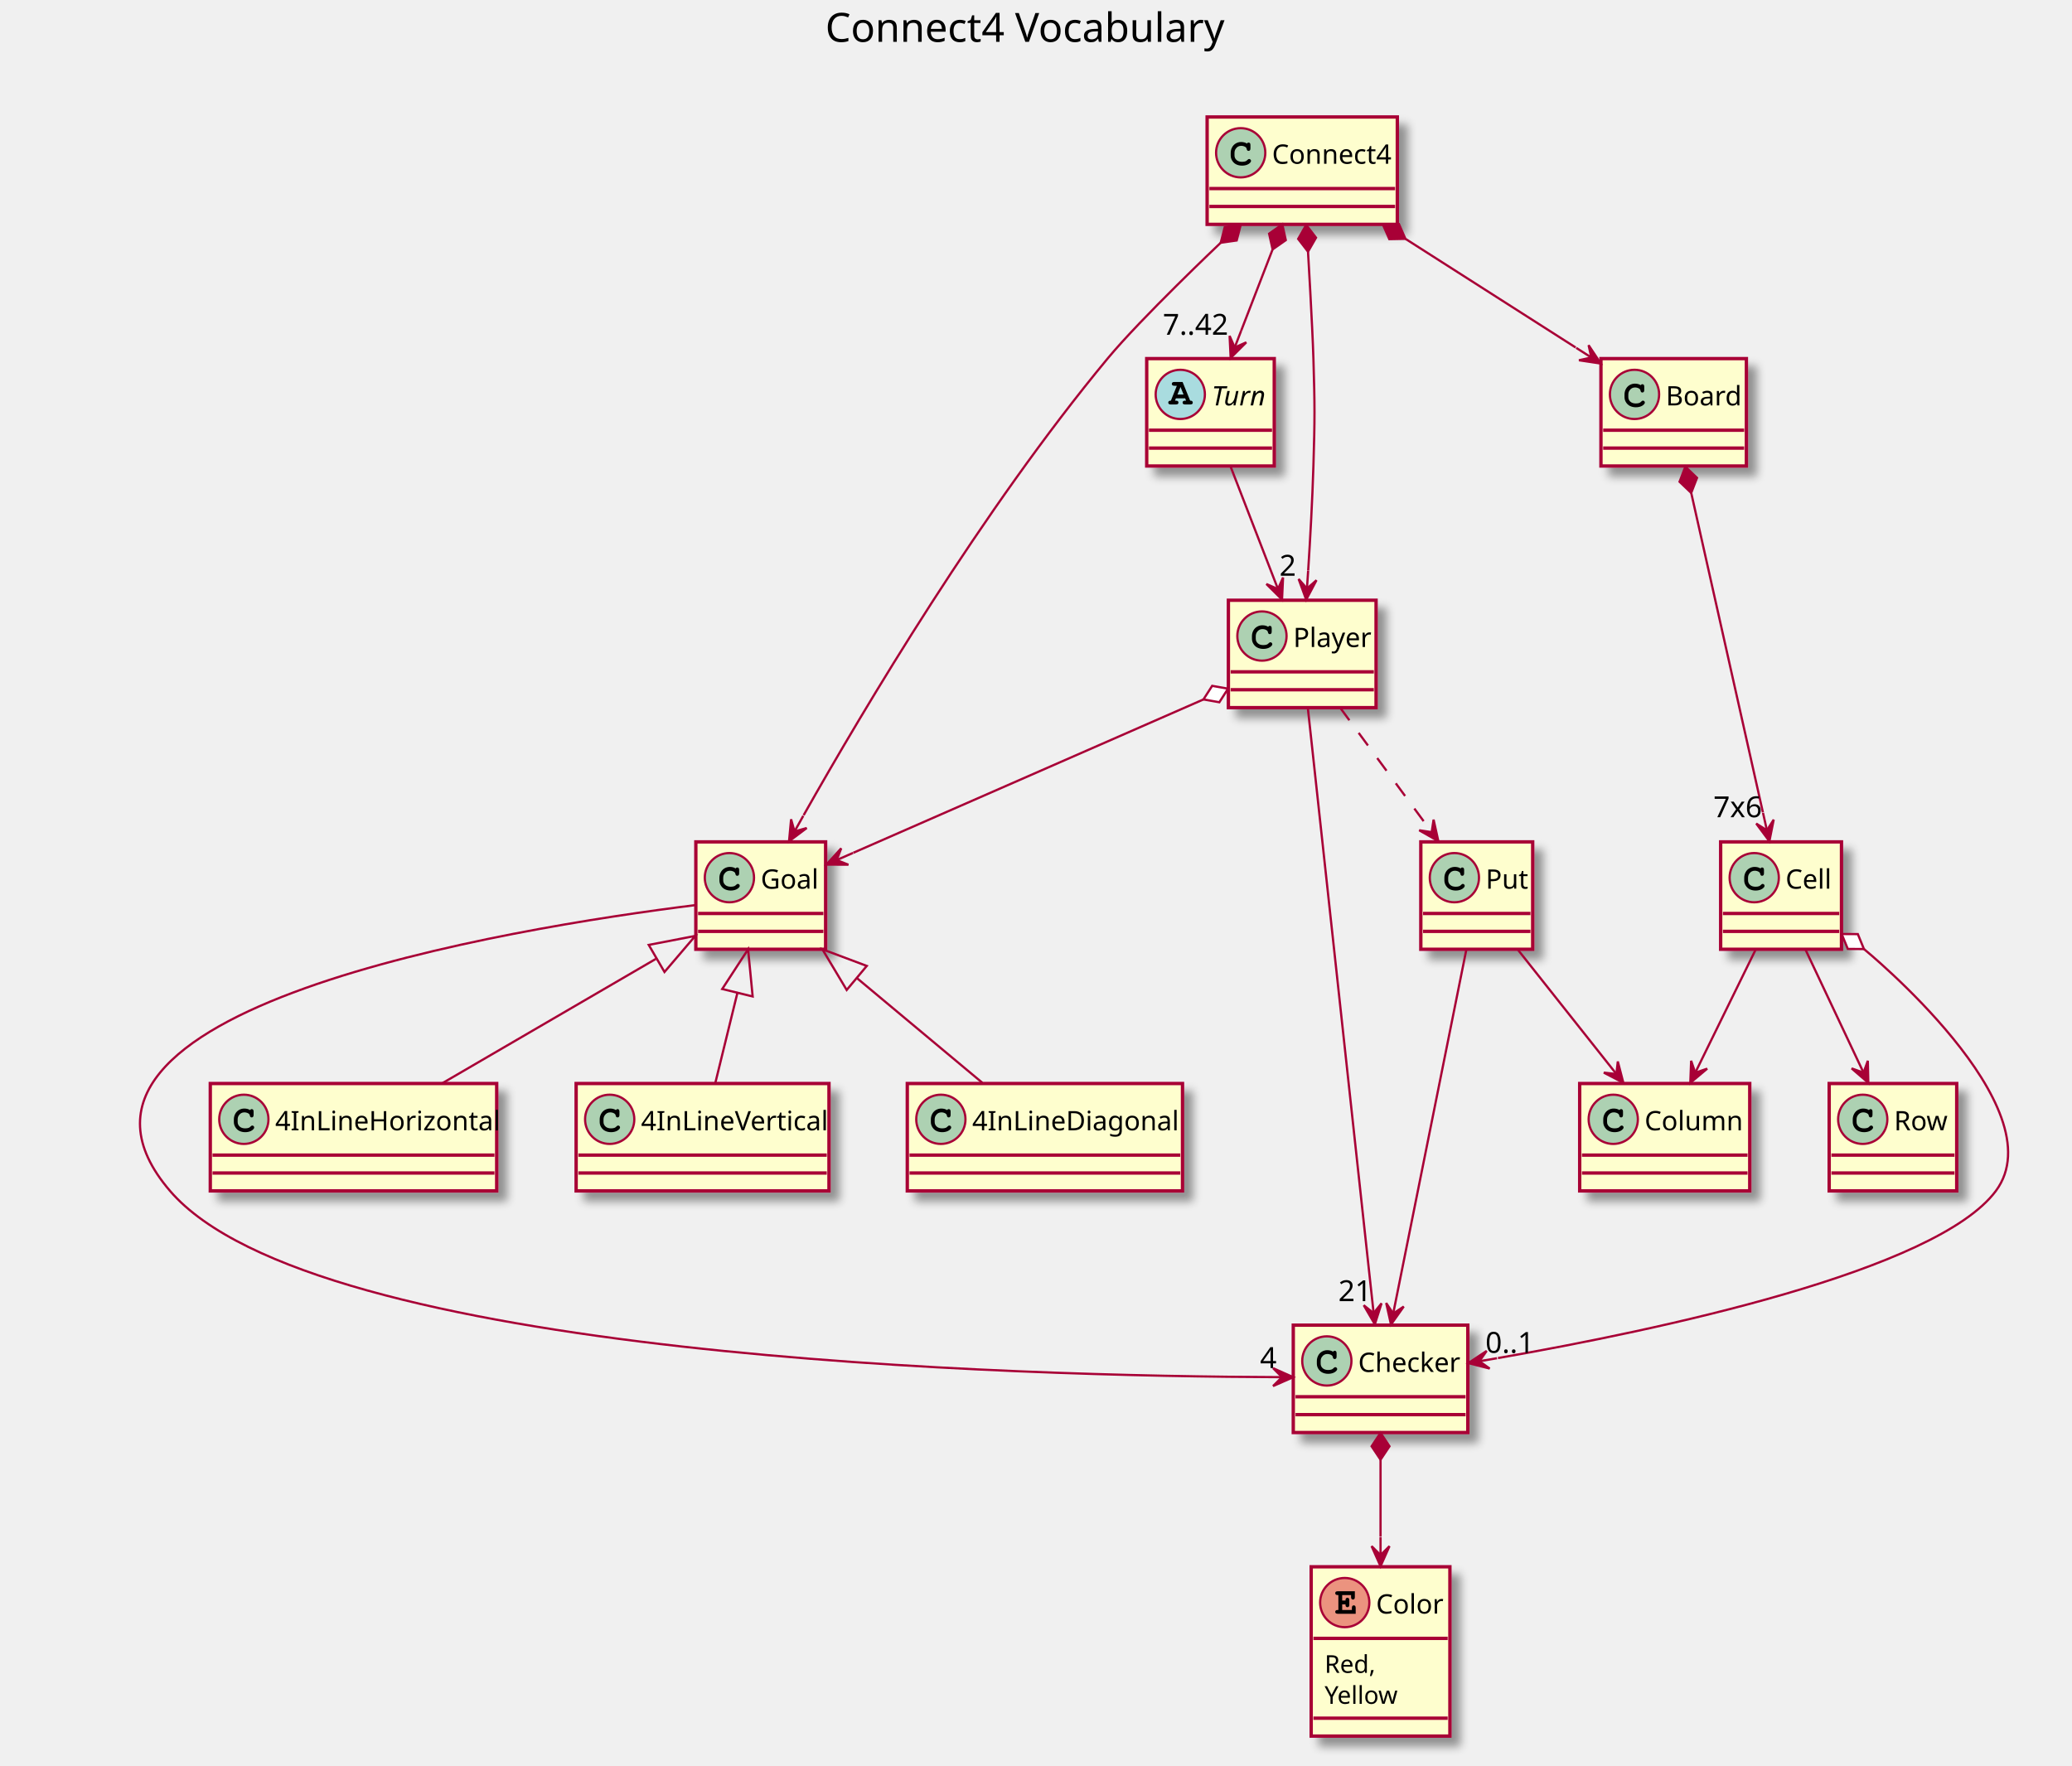
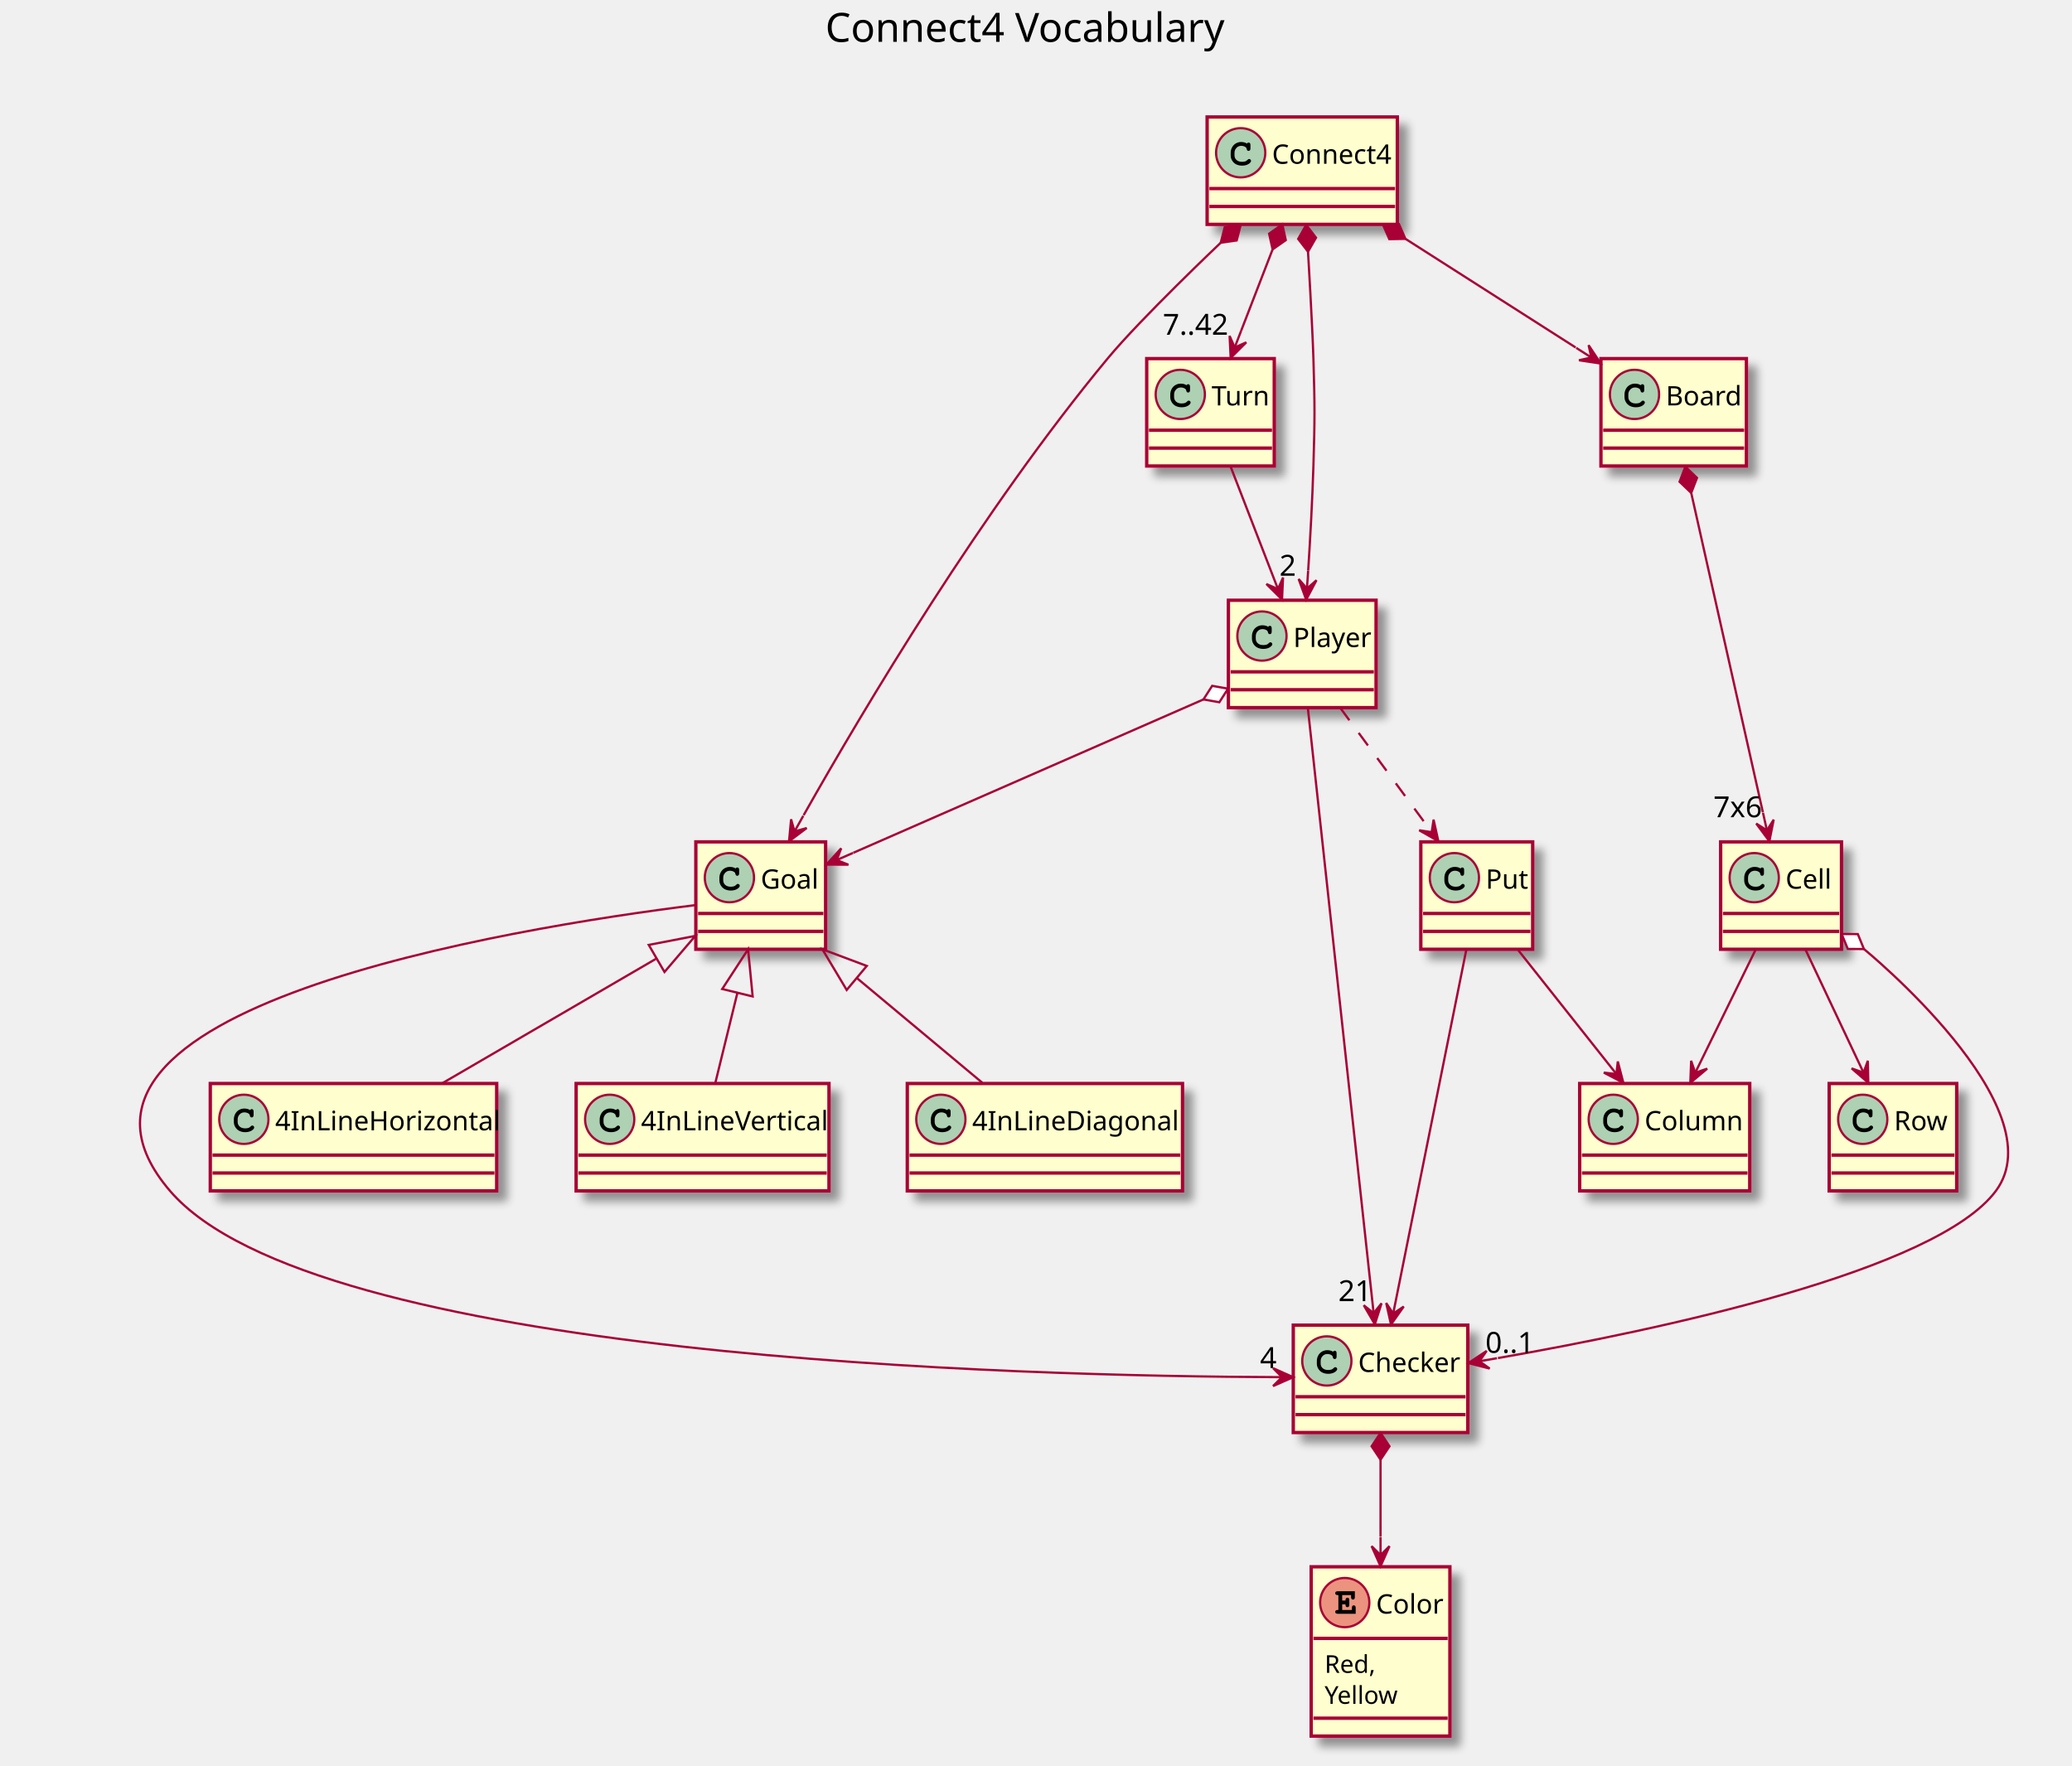
<svg xmlns="http://www.w3.org/2000/svg" contentScriptType="application/ecmascript" contentStyleType="text/css" height="789px" preserveAspectRatio="none" style="width:926px;height:789px;background:#FFFFFF;" version="1.1" viewBox="0 0 926 789" width="926px" zoomAndPan="magnify">
  <defs>
-     <filter height="300%" id="ftslge4qsrzhe" width="300%" x="-1" y="-1">
+     <filter height="300%" id="f9aco4j90jgiy" width="300%" x="-1" y="-1">
      <feGaussianBlur result="blurOut" stdDeviation="2.0" />
      <feColorMatrix in="blurOut" result="blurOut2" type="matrix" values="0 0 0 0 0 0 0 0 0 0 0 0 0 0 0 0 0 0 .4 0" />
      <feOffset dx="4.0" dy="4.0" in="blurOut2" result="blurOut3" />
      <feBlend in="SourceGraphic" in2="blurOut3" mode="normal" />
    </filter>
  </defs>
  <g>
    <text fill="#000000" font-family="sans-serif" font-size="18" lengthAdjust="spacing" textLength="171" x="368.85" y="18.686">Connect4 Vocabulary</text>
    <text fill="#000000" font-family="sans-serif" font-size="18" lengthAdjust="spacing" textLength="0" x="459.35" y="41.326" />
-     <rect codeLine="5" fill="#FEFECE" filter="url(#ftslge4qsrzhe)" height="48" id="Connect4" style="stroke:#A80036;stroke-width:1.5;" width="85" x="539.48" y="52.281" />
+     <rect codeLine="5" fill="#FEFECE" filter="url(#f9aco4j90jgiy)" height="48" id="Connect4" style="stroke:#A80036;stroke-width:1.5;" width="85" x="539.48" y="52.281" />
    <ellipse cx="554.48" cy="68.281" fill="#ADD1B2" rx="11" ry="11" style="stroke:#A80036;stroke-width:1.0;" />
    <path d="M557.246,64.156 Q557.402,63.938 557.589,63.828 Q557.777,63.719 557.996,63.719 Q558.371,63.719 558.605,63.977 Q558.839,64.234 558.839,64.844 L558.839,66.297 Q558.839,66.906 558.605,67.172 Q558.371,67.438 557.996,67.438 Q557.652,67.438 557.449,67.234 Q557.246,67.047 557.136,66.531 Q557.089,66.172 556.902,65.984 Q556.574,65.609 555.964,65.391 Q555.355,65.172 554.73,65.172 Q553.964,65.172 553.332,65.5 Q552.699,65.828 552.207,66.578 Q551.714,67.328 551.714,68.359 L551.714,69.453 Q551.714,70.688 552.605,71.508 Q553.496,72.328 555.089,72.328 Q556.027,72.328 556.683,72.078 Q557.074,71.922 557.496,71.484 Q557.761,71.219 557.91,71.141 Q558.058,71.062 558.261,71.062 Q558.589,71.062 558.847,71.32 Q559.105,71.578 559.105,71.922 Q559.105,72.266 558.761,72.672 Q558.261,73.25 557.464,73.578 Q556.386,74.031 555.089,74.031 Q553.574,74.031 552.371,73.406 Q551.386,72.906 550.699,71.836 Q550.011,70.766 550.011,69.484 L550.011,68.328 Q550.011,67 550.628,65.852 Q551.246,64.703 552.339,64.086 Q553.433,63.469 554.668,63.469 Q555.402,63.469 556.05,63.633 Q556.699,63.797 557.246,64.156 Z " fill="#000000" />
    <text fill="#000000" font-family="sans-serif" font-size="12" lengthAdjust="spacing" textLength="53" x="568.48" y="73.191">Connect4</text>
    <line style="stroke:#A80036;stroke-width:1.5;" x1="540.48" x2="623.48" y1="84.281" y2="84.281" />
    <line style="stroke:#A80036;stroke-width:1.5;" x1="540.48" x2="623.48" y1="92.281" y2="92.281" />
-     <rect codeLine="6" fill="#FEFECE" filter="url(#ftslge4qsrzhe)" height="48" id="Turn" style="stroke:#A80036;stroke-width:1.5;" width="57" x="512.48" y="160.281" />
-     <ellipse cx="527.48" cy="176.281" fill="#A9DCDF" rx="11" ry="11" style="stroke:#A80036;stroke-width:1.0;" />
-     <path d="M529.668,178.047 L525.527,178.047 L525.105,179.078 L525.527,179.078 Q526.136,179.078 526.402,179.312 Q526.668,179.547 526.668,179.938 Q526.668,180.312 526.402,180.547 Q526.136,180.781 525.527,180.781 L523.23,180.781 Q522.621,180.781 522.363,180.547 Q522.105,180.312 522.105,179.922 Q522.105,179.547 522.378,179.305 Q522.652,179.062 523.277,179.078 L525.949,172.422 L524.839,172.422 Q524.23,172.422 523.964,172.188 Q523.699,171.953 523.699,171.562 Q523.699,171.188 523.964,170.953 Q524.23,170.719 524.839,170.719 L528.511,170.719 L531.902,179.078 Q532.496,179.078 532.683,179.219 Q533.074,179.484 533.074,179.938 Q533.074,180.312 532.816,180.547 Q532.558,180.781 531.949,180.781 L529.652,180.781 Q529.043,180.781 528.777,180.547 Q528.511,180.312 528.511,179.922 Q528.511,179.547 528.777,179.312 Q529.043,179.078 529.652,179.078 L530.074,179.078 L529.668,178.047 Z M528.949,176.344 L527.589,172.969 L526.214,176.344 L528.949,176.344 Z " fill="#000000" />
-     <text fill="#000000" font-family="sans-serif" font-size="12" font-style="italic" lengthAdjust="spacing" textLength="25" x="541.48" y="181.191">Turn</text>
+     <rect codeLine="6" fill="#FEFECE" filter="url(#f9aco4j90jgiy)" height="48" id="Turn" style="stroke:#A80036;stroke-width:1.5;" width="57" x="512.48" y="160.281" />
+     <ellipse cx="527.48" cy="176.281" fill="#ADD1B2" rx="11" ry="11" style="stroke:#A80036;stroke-width:1.0;" />
+     <path d="M530.246,172.156 Q530.402,171.938 530.589,171.828 Q530.777,171.719 530.996,171.719 Q531.371,171.719 531.605,171.977 Q531.839,172.234 531.839,172.844 L531.839,174.297 Q531.839,174.906 531.605,175.172 Q531.371,175.438 530.996,175.438 Q530.652,175.438 530.449,175.234 Q530.246,175.047 530.136,174.531 Q530.089,174.172 529.902,173.984 Q529.574,173.609 528.964,173.391 Q528.355,173.172 527.73,173.172 Q526.964,173.172 526.332,173.5 Q525.699,173.828 525.207,174.578 Q524.714,175.328 524.714,176.359 L524.714,177.453 Q524.714,178.688 525.605,179.508 Q526.496,180.328 528.089,180.328 Q529.027,180.328 529.683,180.078 Q530.074,179.922 530.496,179.484 Q530.761,179.219 530.91,179.141 Q531.058,179.062 531.261,179.062 Q531.589,179.062 531.847,179.32 Q532.105,179.578 532.105,179.922 Q532.105,180.266 531.761,180.672 Q531.261,181.25 530.464,181.578 Q529.386,182.031 528.089,182.031 Q526.574,182.031 525.371,181.406 Q524.386,180.906 523.699,179.836 Q523.011,178.766 523.011,177.484 L523.011,176.328 Q523.011,175 523.628,173.852 Q524.246,172.703 525.339,172.086 Q526.433,171.469 527.668,171.469 Q528.402,171.469 529.05,171.633 Q529.699,171.797 530.246,172.156 Z " fill="#000000" />
+     <text fill="#000000" font-family="sans-serif" font-size="12" lengthAdjust="spacing" textLength="25" x="541.48" y="181.191">Turn</text>
    <line style="stroke:#A80036;stroke-width:1.5;" x1="513.48" x2="568.48" y1="192.281" y2="192.281" />
    <line style="stroke:#A80036;stroke-width:1.5;" x1="513.48" x2="568.48" y1="200.281" y2="200.281" />
-     <rect codeLine="7" fill="#FEFECE" filter="url(#ftslge4qsrzhe)" height="48" id="Player" style="stroke:#A80036;stroke-width:1.5;" width="66" x="548.98" y="268.281" />
+     <rect codeLine="7" fill="#FEFECE" filter="url(#f9aco4j90jgiy)" height="48" id="Player" style="stroke:#A80036;stroke-width:1.5;" width="66" x="548.98" y="268.281" />
    <ellipse cx="563.98" cy="284.281" fill="#ADD1B2" rx="11" ry="11" style="stroke:#A80036;stroke-width:1.0;" />
    <path d="M566.746,280.156 Q566.902,279.938 567.089,279.828 Q567.277,279.719 567.496,279.719 Q567.871,279.719 568.105,279.977 Q568.339,280.234 568.339,280.844 L568.339,282.297 Q568.339,282.906 568.105,283.172 Q567.871,283.438 567.496,283.438 Q567.152,283.438 566.949,283.234 Q566.746,283.047 566.636,282.531 Q566.589,282.172 566.402,281.984 Q566.074,281.609 565.464,281.391 Q564.855,281.172 564.23,281.172 Q563.464,281.172 562.832,281.5 Q562.199,281.828 561.707,282.578 Q561.214,283.328 561.214,284.359 L561.214,285.453 Q561.214,286.688 562.105,287.508 Q562.996,288.328 564.589,288.328 Q565.527,288.328 566.183,288.078 Q566.574,287.922 566.996,287.484 Q567.261,287.219 567.41,287.141 Q567.558,287.062 567.761,287.062 Q568.089,287.062 568.347,287.32 Q568.605,287.578 568.605,287.922 Q568.605,288.266 568.261,288.672 Q567.761,289.25 566.964,289.578 Q565.886,290.031 564.589,290.031 Q563.074,290.031 561.871,289.406 Q560.886,288.906 560.199,287.836 Q559.511,286.766 559.511,285.484 L559.511,284.328 Q559.511,283 560.128,281.852 Q560.746,280.703 561.839,280.086 Q562.933,279.469 564.168,279.469 Q564.902,279.469 565.55,279.633 Q566.199,279.797 566.746,280.156 Z " fill="#000000" />
    <text fill="#000000" font-family="sans-serif" font-size="12" lengthAdjust="spacing" textLength="34" x="577.98" y="289.191">Player</text>
    <line style="stroke:#A80036;stroke-width:1.5;" x1="549.98" x2="613.98" y1="300.281" y2="300.281" />
    <line style="stroke:#A80036;stroke-width:1.5;" x1="549.98" x2="613.98" y1="308.281" y2="308.281" />
-     <rect codeLine="8" fill="#FEFECE" filter="url(#ftslge4qsrzhe)" height="48" id="Board" style="stroke:#A80036;stroke-width:1.5;" width="65" x="715.48" y="160.281" />
+     <rect codeLine="8" fill="#FEFECE" filter="url(#f9aco4j90jgiy)" height="48" id="Board" style="stroke:#A80036;stroke-width:1.5;" width="65" x="715.48" y="160.281" />
    <ellipse cx="730.48" cy="176.281" fill="#ADD1B2" rx="11" ry="11" style="stroke:#A80036;stroke-width:1.0;" />
    <path d="M733.246,172.156 Q733.402,171.938 733.589,171.828 Q733.777,171.719 733.996,171.719 Q734.371,171.719 734.605,171.977 Q734.839,172.234 734.839,172.844 L734.839,174.297 Q734.839,174.906 734.605,175.172 Q734.371,175.438 733.996,175.438 Q733.652,175.438 733.449,175.234 Q733.246,175.047 733.136,174.531 Q733.089,174.172 732.902,173.984 Q732.574,173.609 731.964,173.391 Q731.355,173.172 730.73,173.172 Q729.964,173.172 729.332,173.5 Q728.699,173.828 728.207,174.578 Q727.714,175.328 727.714,176.359 L727.714,177.453 Q727.714,178.688 728.605,179.508 Q729.496,180.328 731.089,180.328 Q732.027,180.328 732.683,180.078 Q733.074,179.922 733.496,179.484 Q733.761,179.219 733.91,179.141 Q734.058,179.062 734.261,179.062 Q734.589,179.062 734.847,179.32 Q735.105,179.578 735.105,179.922 Q735.105,180.266 734.761,180.672 Q734.261,181.25 733.464,181.578 Q732.386,182.031 731.089,182.031 Q729.574,182.031 728.371,181.406 Q727.386,180.906 726.699,179.836 Q726.011,178.766 726.011,177.484 L726.011,176.328 Q726.011,175 726.628,173.852 Q727.246,172.703 728.339,172.086 Q729.433,171.469 730.668,171.469 Q731.402,171.469 732.05,171.633 Q732.699,171.797 733.246,172.156 Z " fill="#000000" />
    <text fill="#000000" font-family="sans-serif" font-size="12" lengthAdjust="spacing" textLength="33" x="744.48" y="181.191">Board</text>
    <line style="stroke:#A80036;stroke-width:1.5;" x1="716.48" x2="779.48" y1="192.281" y2="192.281" />
    <line style="stroke:#A80036;stroke-width:1.5;" x1="716.48" x2="779.48" y1="200.281" y2="200.281" />
-     <rect codeLine="9" fill="#FEFECE" filter="url(#ftslge4qsrzhe)" height="48" id="Cell" style="stroke:#A80036;stroke-width:1.5;" width="54" x="768.98" y="376.281" />
+     <rect codeLine="9" fill="#FEFECE" filter="url(#f9aco4j90jgiy)" height="48" id="Cell" style="stroke:#A80036;stroke-width:1.5;" width="54" x="768.98" y="376.281" />
    <ellipse cx="783.98" cy="392.281" fill="#ADD1B2" rx="11" ry="11" style="stroke:#A80036;stroke-width:1.0;" />
    <path d="M786.746,388.156 Q786.902,387.938 787.089,387.828 Q787.277,387.719 787.496,387.719 Q787.871,387.719 788.105,387.977 Q788.339,388.234 788.339,388.844 L788.339,390.297 Q788.339,390.906 788.105,391.172 Q787.871,391.438 787.496,391.438 Q787.152,391.438 786.949,391.234 Q786.746,391.047 786.636,390.531 Q786.589,390.172 786.402,389.984 Q786.074,389.609 785.464,389.391 Q784.855,389.172 784.23,389.172 Q783.464,389.172 782.832,389.5 Q782.199,389.828 781.707,390.578 Q781.214,391.328 781.214,392.359 L781.214,393.453 Q781.214,394.688 782.105,395.508 Q782.996,396.328 784.589,396.328 Q785.527,396.328 786.183,396.078 Q786.574,395.922 786.996,395.484 Q787.261,395.219 787.41,395.141 Q787.558,395.062 787.761,395.062 Q788.089,395.062 788.347,395.32 Q788.605,395.578 788.605,395.922 Q788.605,396.266 788.261,396.672 Q787.761,397.25 786.964,397.578 Q785.886,398.031 784.589,398.031 Q783.074,398.031 781.871,397.406 Q780.886,396.906 780.199,395.836 Q779.511,394.766 779.511,393.484 L779.511,392.328 Q779.511,391 780.128,389.852 Q780.746,388.703 781.839,388.086 Q782.933,387.469 784.168,387.469 Q784.902,387.469 785.55,387.633 Q786.199,387.797 786.746,388.156 Z " fill="#000000" />
    <text fill="#000000" font-family="sans-serif" font-size="12" lengthAdjust="spacing" textLength="22" x="797.98" y="397.191">Cell</text>
    <line style="stroke:#A80036;stroke-width:1.5;" x1="769.98" x2="821.98" y1="408.281" y2="408.281" />
    <line style="stroke:#A80036;stroke-width:1.5;" x1="769.98" x2="821.98" y1="416.281" y2="416.281" />
-     <rect codeLine="10" fill="#FEFECE" filter="url(#ftslge4qsrzhe)" height="48" id="Checker" style="stroke:#A80036;stroke-width:1.5;" width="78" x="577.98" y="592.281" />
+     <rect codeLine="10" fill="#FEFECE" filter="url(#f9aco4j90jgiy)" height="48" id="Checker" style="stroke:#A80036;stroke-width:1.5;" width="78" x="577.98" y="592.281" />
    <ellipse cx="592.98" cy="608.281" fill="#ADD1B2" rx="11" ry="11" style="stroke:#A80036;stroke-width:1.0;" />
    <path d="M595.746,604.156 Q595.902,603.938 596.089,603.828 Q596.277,603.719 596.496,603.719 Q596.871,603.719 597.105,603.977 Q597.339,604.234 597.339,604.844 L597.339,606.297 Q597.339,606.906 597.105,607.172 Q596.871,607.438 596.496,607.438 Q596.152,607.438 595.949,607.234 Q595.746,607.047 595.636,606.531 Q595.589,606.172 595.402,605.984 Q595.074,605.609 594.464,605.391 Q593.855,605.172 593.23,605.172 Q592.464,605.172 591.832,605.5 Q591.199,605.828 590.707,606.578 Q590.214,607.328 590.214,608.359 L590.214,609.453 Q590.214,610.688 591.105,611.508 Q591.996,612.328 593.589,612.328 Q594.527,612.328 595.183,612.078 Q595.574,611.922 595.996,611.484 Q596.261,611.219 596.41,611.141 Q596.558,611.062 596.761,611.062 Q597.089,611.062 597.347,611.32 Q597.605,611.578 597.605,611.922 Q597.605,612.266 597.261,612.672 Q596.761,613.25 595.964,613.578 Q594.886,614.031 593.589,614.031 Q592.074,614.031 590.871,613.406 Q589.886,612.906 589.199,611.836 Q588.511,610.766 588.511,609.484 L588.511,608.328 Q588.511,607 589.128,605.852 Q589.746,604.703 590.839,604.086 Q591.933,603.469 593.168,603.469 Q593.902,603.469 594.55,603.633 Q595.199,603.797 595.746,604.156 Z " fill="#000000" />
    <text fill="#000000" font-family="sans-serif" font-size="12" lengthAdjust="spacing" textLength="46" x="606.98" y="613.191">Checker</text>
    <line style="stroke:#A80036;stroke-width:1.5;" x1="578.98" x2="654.98" y1="624.281" y2="624.281" />
    <line style="stroke:#A80036;stroke-width:1.5;" x1="578.98" x2="654.98" y1="632.281" y2="632.281" />
-     <rect codeLine="11" fill="#FEFECE" filter="url(#ftslge4qsrzhe)" height="75.672" id="Color" style="stroke:#A80036;stroke-width:1.5;" width="62" x="585.98" y="700.281" />
+     <rect codeLine="11" fill="#FEFECE" filter="url(#f9aco4j90jgiy)" height="75.672" id="Color" style="stroke:#A80036;stroke-width:1.5;" width="62" x="585.98" y="700.281" />
    <ellipse cx="600.98" cy="716.281" fill="#EB937F" rx="11" ry="11" style="stroke:#A80036;stroke-width:1.0;" />
    <path d="M599.839,717.078 L599.839,719.578 L604.168,719.578 L604.168,718.656 Q604.168,718.047 604.41,717.781 Q604.652,717.516 605.027,717.516 Q605.402,717.516 605.636,717.781 Q605.871,718.047 605.871,718.656 L605.871,721.281 L597.871,721.281 Q597.246,721.281 596.988,721.047 Q596.73,720.812 596.73,720.422 Q596.73,720.047 596.996,719.812 Q597.261,719.578 597.871,719.578 L598.136,719.578 L598.136,712.922 L597.871,712.922 Q597.246,712.922 596.988,712.688 Q596.73,712.453 596.73,712.062 Q596.73,711.688 596.988,711.453 Q597.246,711.219 597.871,711.219 L605.496,711.219 L605.496,713.812 Q605.496,714.422 605.269,714.68 Q605.043,714.938 604.652,714.938 Q604.277,714.938 604.043,714.68 Q603.808,714.422 603.808,713.812 L603.808,712.922 L599.839,712.922 L599.839,715.375 L601.324,715.375 Q601.324,714.719 601.449,714.531 Q601.714,714.125 602.183,714.125 Q602.558,714.125 602.793,714.383 Q603.027,714.641 603.027,715.25 L603.027,717.219 Q603.027,717.766 602.902,717.953 Q602.636,718.344 602.183,718.344 Q601.714,718.344 601.449,717.938 Q601.324,717.75 601.324,717.078 L599.839,717.078 Z " fill="#000000" />
    <text fill="#000000" font-family="sans-serif" font-size="12" lengthAdjust="spacing" textLength="30" x="614.98" y="721.191">Color</text>
    <line style="stroke:#A80036;stroke-width:1.5;" x1="586.98" x2="646.98" y1="732.281" y2="732.281" />
    <text fill="#000000" font-family="sans-serif" font-size="11" lengthAdjust="spacing" textLength="22" x="591.98" y="747.7">Red,</text>
    <text fill="#000000" font-family="sans-serif" font-size="11" lengthAdjust="spacing" textLength="34" x="591.98" y="761.536">Yellow</text>
    <line style="stroke:#A80036;stroke-width:1.5;" x1="586.98" x2="646.98" y1="767.953" y2="767.953" />
-     <rect codeLine="15" fill="#FEFECE" filter="url(#ftslge4qsrzhe)" height="48" id="Put" style="stroke:#A80036;stroke-width:1.5;" width="50" x="634.98" y="376.281" />
+     <rect codeLine="15" fill="#FEFECE" filter="url(#f9aco4j90jgiy)" height="48" id="Put" style="stroke:#A80036;stroke-width:1.5;" width="50" x="634.98" y="376.281" />
    <ellipse cx="649.98" cy="392.281" fill="#ADD1B2" rx="11" ry="11" style="stroke:#A80036;stroke-width:1.0;" />
    <path d="M652.746,388.156 Q652.902,387.938 653.089,387.828 Q653.277,387.719 653.496,387.719 Q653.871,387.719 654.105,387.977 Q654.339,388.234 654.339,388.844 L654.339,390.297 Q654.339,390.906 654.105,391.172 Q653.871,391.438 653.496,391.438 Q653.152,391.438 652.949,391.234 Q652.746,391.047 652.636,390.531 Q652.589,390.172 652.402,389.984 Q652.074,389.609 651.464,389.391 Q650.855,389.172 650.23,389.172 Q649.464,389.172 648.832,389.5 Q648.199,389.828 647.707,390.578 Q647.214,391.328 647.214,392.359 L647.214,393.453 Q647.214,394.688 648.105,395.508 Q648.996,396.328 650.589,396.328 Q651.527,396.328 652.183,396.078 Q652.574,395.922 652.996,395.484 Q653.261,395.219 653.41,395.141 Q653.558,395.062 653.761,395.062 Q654.089,395.062 654.347,395.32 Q654.605,395.578 654.605,395.922 Q654.605,396.266 654.261,396.672 Q653.761,397.25 652.964,397.578 Q651.886,398.031 650.589,398.031 Q649.074,398.031 647.871,397.406 Q646.886,396.906 646.199,395.836 Q645.511,394.766 645.511,393.484 L645.511,392.328 Q645.511,391 646.128,389.852 Q646.746,388.703 647.839,388.086 Q648.933,387.469 650.168,387.469 Q650.902,387.469 651.55,387.633 Q652.199,387.797 652.746,388.156 Z " fill="#000000" />
    <text fill="#000000" font-family="sans-serif" font-size="12" lengthAdjust="spacing" textLength="18" x="663.98" y="397.191">Put</text>
    <line style="stroke:#A80036;stroke-width:1.5;" x1="635.98" x2="683.98" y1="408.281" y2="408.281" />
    <line style="stroke:#A80036;stroke-width:1.5;" x1="635.98" x2="683.98" y1="416.281" y2="416.281" />
-     <rect codeLine="16" fill="#FEFECE" filter="url(#ftslge4qsrzhe)" height="48" id="Goal" style="stroke:#A80036;stroke-width:1.5;" width="58" x="310.98" y="376.281" />
+     <rect codeLine="16" fill="#FEFECE" filter="url(#f9aco4j90jgiy)" height="48" id="Goal" style="stroke:#A80036;stroke-width:1.5;" width="58" x="310.98" y="376.281" />
    <ellipse cx="325.98" cy="392.281" fill="#ADD1B2" rx="11" ry="11" style="stroke:#A80036;stroke-width:1.0;" />
    <path d="M328.746,388.156 Q328.902,387.938 329.089,387.828 Q329.277,387.719 329.496,387.719 Q329.871,387.719 330.105,387.977 Q330.339,388.234 330.339,388.844 L330.339,390.297 Q330.339,390.906 330.105,391.172 Q329.871,391.438 329.496,391.438 Q329.152,391.438 328.949,391.234 Q328.746,391.047 328.636,390.531 Q328.589,390.172 328.402,389.984 Q328.074,389.609 327.464,389.391 Q326.855,389.172 326.23,389.172 Q325.464,389.172 324.832,389.5 Q324.199,389.828 323.707,390.578 Q323.214,391.328 323.214,392.359 L323.214,393.453 Q323.214,394.688 324.105,395.508 Q324.996,396.328 326.589,396.328 Q327.527,396.328 328.183,396.078 Q328.574,395.922 328.996,395.484 Q329.261,395.219 329.41,395.141 Q329.558,395.062 329.761,395.062 Q330.089,395.062 330.347,395.32 Q330.605,395.578 330.605,395.922 Q330.605,396.266 330.261,396.672 Q329.761,397.25 328.964,397.578 Q327.886,398.031 326.589,398.031 Q325.074,398.031 323.871,397.406 Q322.886,396.906 322.199,395.836 Q321.511,394.766 321.511,393.484 L321.511,392.328 Q321.511,391 322.128,389.852 Q322.746,388.703 323.839,388.086 Q324.933,387.469 326.168,387.469 Q326.902,387.469 327.55,387.633 Q328.199,387.797 328.746,388.156 Z " fill="#000000" />
    <text fill="#000000" font-family="sans-serif" font-size="12" lengthAdjust="spacing" textLength="26" x="339.98" y="397.191">Goal</text>
    <line style="stroke:#A80036;stroke-width:1.5;" x1="311.98" x2="367.98" y1="408.281" y2="408.281" />
    <line style="stroke:#A80036;stroke-width:1.5;" x1="311.98" x2="367.98" y1="416.281" y2="416.281" />
-     <rect codeLine="18" fill="#FEFECE" filter="url(#ftslge4qsrzhe)" height="48" id="4InLineHorizontal" style="stroke:#A80036;stroke-width:1.5;" width="128" x="93.98" y="484.281" />
+     <rect codeLine="18" fill="#FEFECE" filter="url(#f9aco4j90jgiy)" height="48" id="4InLineHorizontal" style="stroke:#A80036;stroke-width:1.5;" width="128" x="93.98" y="484.281" />
    <ellipse cx="108.98" cy="500.281" fill="#ADD1B2" rx="11" ry="11" style="stroke:#A80036;stroke-width:1.0;" />
    <path d="M111.746,496.156 Q111.902,495.938 112.089,495.828 Q112.277,495.719 112.496,495.719 Q112.871,495.719 113.105,495.977 Q113.339,496.234 113.339,496.844 L113.339,498.297 Q113.339,498.906 113.105,499.172 Q112.871,499.438 112.496,499.438 Q112.152,499.438 111.949,499.234 Q111.746,499.047 111.636,498.531 Q111.589,498.172 111.402,497.984 Q111.074,497.609 110.464,497.391 Q109.855,497.172 109.23,497.172 Q108.464,497.172 107.832,497.5 Q107.199,497.828 106.707,498.578 Q106.214,499.328 106.214,500.359 L106.214,501.453 Q106.214,502.688 107.105,503.508 Q107.996,504.328 109.589,504.328 Q110.527,504.328 111.183,504.078 Q111.574,503.922 111.996,503.484 Q112.261,503.219 112.41,503.141 Q112.558,503.062 112.761,503.062 Q113.089,503.062 113.347,503.32 Q113.605,503.578 113.605,503.922 Q113.605,504.266 113.261,504.672 Q112.761,505.25 111.964,505.578 Q110.886,506.031 109.589,506.031 Q108.074,506.031 106.871,505.406 Q105.886,504.906 105.199,503.836 Q104.511,502.766 104.511,501.484 L104.511,500.328 Q104.511,499 105.128,497.852 Q105.746,496.703 106.839,496.086 Q107.933,495.469 109.168,495.469 Q109.902,495.469 110.55,495.633 Q111.199,495.797 111.746,496.156 Z " fill="#000000" />
    <text fill="#000000" font-family="sans-serif" font-size="12" lengthAdjust="spacing" textLength="96" x="122.98" y="505.191">4InLineHorizontal</text>
    <line style="stroke:#A80036;stroke-width:1.5;" x1="94.98" x2="220.98" y1="516.281" y2="516.281" />
    <line style="stroke:#A80036;stroke-width:1.5;" x1="94.98" x2="220.98" y1="524.281" y2="524.281" />
-     <rect codeLine="19" fill="#FEFECE" filter="url(#ftslge4qsrzhe)" height="48" id="4InLineVertical" style="stroke:#A80036;stroke-width:1.5;" width="113" x="257.48" y="484.281" />
+     <rect codeLine="19" fill="#FEFECE" filter="url(#f9aco4j90jgiy)" height="48" id="4InLineVertical" style="stroke:#A80036;stroke-width:1.5;" width="113" x="257.48" y="484.281" />
    <ellipse cx="272.48" cy="500.281" fill="#ADD1B2" rx="11" ry="11" style="stroke:#A80036;stroke-width:1.0;" />
    <path d="M275.246,496.156 Q275.402,495.938 275.589,495.828 Q275.777,495.719 275.996,495.719 Q276.371,495.719 276.605,495.977 Q276.839,496.234 276.839,496.844 L276.839,498.297 Q276.839,498.906 276.605,499.172 Q276.371,499.438 275.996,499.438 Q275.652,499.438 275.449,499.234 Q275.246,499.047 275.136,498.531 Q275.089,498.172 274.902,497.984 Q274.574,497.609 273.964,497.391 Q273.355,497.172 272.73,497.172 Q271.964,497.172 271.332,497.5 Q270.699,497.828 270.207,498.578 Q269.714,499.328 269.714,500.359 L269.714,501.453 Q269.714,502.688 270.605,503.508 Q271.496,504.328 273.089,504.328 Q274.027,504.328 274.683,504.078 Q275.074,503.922 275.496,503.484 Q275.761,503.219 275.91,503.141 Q276.058,503.062 276.261,503.062 Q276.589,503.062 276.847,503.32 Q277.105,503.578 277.105,503.922 Q277.105,504.266 276.761,504.672 Q276.261,505.25 275.464,505.578 Q274.386,506.031 273.089,506.031 Q271.574,506.031 270.371,505.406 Q269.386,504.906 268.699,503.836 Q268.011,502.766 268.011,501.484 L268.011,500.328 Q268.011,499 268.628,497.852 Q269.246,496.703 270.339,496.086 Q271.433,495.469 272.668,495.469 Q273.402,495.469 274.05,495.633 Q274.699,495.797 275.246,496.156 Z " fill="#000000" />
    <text fill="#000000" font-family="sans-serif" font-size="12" lengthAdjust="spacing" textLength="81" x="286.48" y="505.191">4InLineVertical</text>
    <line style="stroke:#A80036;stroke-width:1.5;" x1="258.48" x2="369.48" y1="516.281" y2="516.281" />
    <line style="stroke:#A80036;stroke-width:1.5;" x1="258.48" x2="369.48" y1="524.281" y2="524.281" />
-     <rect codeLine="20" fill="#FEFECE" filter="url(#ftslge4qsrzhe)" height="48" id="4InLineDiagonal" style="stroke:#A80036;stroke-width:1.5;" width="123" x="405.48" y="484.281" />
+     <rect codeLine="20" fill="#FEFECE" filter="url(#f9aco4j90jgiy)" height="48" id="4InLineDiagonal" style="stroke:#A80036;stroke-width:1.5;" width="123" x="405.48" y="484.281" />
    <ellipse cx="420.48" cy="500.281" fill="#ADD1B2" rx="11" ry="11" style="stroke:#A80036;stroke-width:1.0;" />
    <path d="M423.246,496.156 Q423.402,495.938 423.589,495.828 Q423.777,495.719 423.996,495.719 Q424.371,495.719 424.605,495.977 Q424.839,496.234 424.839,496.844 L424.839,498.297 Q424.839,498.906 424.605,499.172 Q424.371,499.438 423.996,499.438 Q423.652,499.438 423.449,499.234 Q423.246,499.047 423.136,498.531 Q423.089,498.172 422.902,497.984 Q422.574,497.609 421.964,497.391 Q421.355,497.172 420.73,497.172 Q419.964,497.172 419.332,497.5 Q418.699,497.828 418.207,498.578 Q417.714,499.328 417.714,500.359 L417.714,501.453 Q417.714,502.688 418.605,503.508 Q419.496,504.328 421.089,504.328 Q422.027,504.328 422.683,504.078 Q423.074,503.922 423.496,503.484 Q423.761,503.219 423.91,503.141 Q424.058,503.062 424.261,503.062 Q424.589,503.062 424.847,503.32 Q425.105,503.578 425.105,503.922 Q425.105,504.266 424.761,504.672 Q424.261,505.25 423.464,505.578 Q422.386,506.031 421.089,506.031 Q419.574,506.031 418.371,505.406 Q417.386,504.906 416.699,503.836 Q416.011,502.766 416.011,501.484 L416.011,500.328 Q416.011,499 416.628,497.852 Q417.246,496.703 418.339,496.086 Q419.433,495.469 420.668,495.469 Q421.402,495.469 422.05,495.633 Q422.699,495.797 423.246,496.156 Z " fill="#000000" />
    <text fill="#000000" font-family="sans-serif" font-size="12" lengthAdjust="spacing" textLength="91" x="434.48" y="505.191">4InLineDiagonal</text>
    <line style="stroke:#A80036;stroke-width:1.5;" x1="406.48" x2="527.48" y1="516.281" y2="516.281" />
    <line style="stroke:#A80036;stroke-width:1.5;" x1="406.48" x2="527.48" y1="524.281" y2="524.281" />
-     <rect fill="#FEFECE" filter="url(#ftslge4qsrzhe)" height="48" id="Column" style="stroke:#A80036;stroke-width:1.5;" width="76" x="705.98" y="484.281" />
+     <rect fill="#FEFECE" filter="url(#f9aco4j90jgiy)" height="48" id="Column" style="stroke:#A80036;stroke-width:1.5;" width="76" x="705.98" y="484.281" />
    <ellipse cx="720.98" cy="500.281" fill="#ADD1B2" rx="11" ry="11" style="stroke:#A80036;stroke-width:1.0;" />
    <path d="M723.746,496.156 Q723.902,495.938 724.089,495.828 Q724.277,495.719 724.496,495.719 Q724.871,495.719 725.105,495.977 Q725.339,496.234 725.339,496.844 L725.339,498.297 Q725.339,498.906 725.105,499.172 Q724.871,499.438 724.496,499.438 Q724.152,499.438 723.949,499.234 Q723.746,499.047 723.636,498.531 Q723.589,498.172 723.402,497.984 Q723.074,497.609 722.464,497.391 Q721.855,497.172 721.23,497.172 Q720.464,497.172 719.832,497.5 Q719.199,497.828 718.707,498.578 Q718.214,499.328 718.214,500.359 L718.214,501.453 Q718.214,502.688 719.105,503.508 Q719.996,504.328 721.589,504.328 Q722.527,504.328 723.183,504.078 Q723.574,503.922 723.996,503.484 Q724.261,503.219 724.41,503.141 Q724.558,503.062 724.761,503.062 Q725.089,503.062 725.347,503.32 Q725.605,503.578 725.605,503.922 Q725.605,504.266 725.261,504.672 Q724.761,505.25 723.964,505.578 Q722.886,506.031 721.589,506.031 Q720.074,506.031 718.871,505.406 Q717.886,504.906 717.199,503.836 Q716.511,502.766 716.511,501.484 L716.511,500.328 Q716.511,499 717.128,497.852 Q717.746,496.703 718.839,496.086 Q719.933,495.469 721.168,495.469 Q721.902,495.469 722.55,495.633 Q723.199,495.797 723.746,496.156 Z " fill="#000000" />
    <text fill="#000000" font-family="sans-serif" font-size="12" lengthAdjust="spacing" textLength="44" x="734.98" y="505.191">Column</text>
    <line style="stroke:#A80036;stroke-width:1.5;" x1="706.98" x2="780.98" y1="516.281" y2="516.281" />
    <line style="stroke:#A80036;stroke-width:1.5;" x1="706.98" x2="780.98" y1="524.281" y2="524.281" />
-     <rect fill="#FEFECE" filter="url(#ftslge4qsrzhe)" height="48" id="Row" style="stroke:#A80036;stroke-width:1.5;" width="57" x="817.48" y="484.281" />
+     <rect fill="#FEFECE" filter="url(#f9aco4j90jgiy)" height="48" id="Row" style="stroke:#A80036;stroke-width:1.5;" width="57" x="817.48" y="484.281" />
    <ellipse cx="832.48" cy="500.281" fill="#ADD1B2" rx="11" ry="11" style="stroke:#A80036;stroke-width:1.0;" />
    <path d="M835.246,496.156 Q835.402,495.938 835.589,495.828 Q835.777,495.719 835.996,495.719 Q836.371,495.719 836.605,495.977 Q836.839,496.234 836.839,496.844 L836.839,498.297 Q836.839,498.906 836.605,499.172 Q836.371,499.438 835.996,499.438 Q835.652,499.438 835.449,499.234 Q835.246,499.047 835.136,498.531 Q835.089,498.172 834.902,497.984 Q834.574,497.609 833.964,497.391 Q833.355,497.172 832.73,497.172 Q831.964,497.172 831.332,497.5 Q830.699,497.828 830.207,498.578 Q829.714,499.328 829.714,500.359 L829.714,501.453 Q829.714,502.688 830.605,503.508 Q831.496,504.328 833.089,504.328 Q834.027,504.328 834.683,504.078 Q835.074,503.922 835.496,503.484 Q835.761,503.219 835.91,503.141 Q836.058,503.062 836.261,503.062 Q836.589,503.062 836.847,503.32 Q837.105,503.578 837.105,503.922 Q837.105,504.266 836.761,504.672 Q836.261,505.25 835.464,505.578 Q834.386,506.031 833.089,506.031 Q831.574,506.031 830.371,505.406 Q829.386,504.906 828.699,503.836 Q828.011,502.766 828.011,501.484 L828.011,500.328 Q828.011,499 828.628,497.852 Q829.246,496.703 830.339,496.086 Q831.433,495.469 832.668,495.469 Q833.402,495.469 834.05,495.633 Q834.699,495.797 835.246,496.156 Z " fill="#000000" />
    <text fill="#000000" font-family="sans-serif" font-size="12" lengthAdjust="spacing" textLength="25" x="846.48" y="505.191">Row</text>
    <line style="stroke:#A80036;stroke-width:1.5;" x1="818.48" x2="873.48" y1="516.281" y2="516.281" />
    <line style="stroke:#A80036;stroke-width:1.5;" x1="818.48" x2="873.48" y1="524.281" y2="524.281" />
    <path codeLine="22" d="M584.567,112.493 C584.567,112.493 586.51,144.971 586.98,160.281 C587.62,181.601 587.62,186.961 586.98,208.281 C586.51,223.591 585.58,240.461 584.64,254.981 " fill="none" id="Connect4-Player" style="stroke:#A80036;stroke-width:1.0;" />
    <polygon fill="#A80036" points="583.75,268.041,588.354,259.335,584.091,263.053,580.372,258.79,583.75,268.041" style="stroke:#A80036;stroke-width:1.0;" />
    <line style="stroke:#A80036;stroke-width:1.0;" x1="584.091" x2="584.63" y1="263.053" y2="255.071" />
    <polygon fill="#A80036" points="583.75,100.521,580.168,106.78,584.567,112.493,588.149,106.235,583.75,100.521" style="stroke:#A80036;stroke-width:1.0;" />
    <text fill="#000000" font-family="sans-serif" font-size="13" lengthAdjust="spacing" textLength="7" x="571.794" y="257.32">2</text>
    <path codeLine="23" d="M568.74,111.469 C568.74,111.469 559.07,136.511 554.69,147.821 " fill="none" id="Connect4-Turn" style="stroke:#A80036;stroke-width:1.0;" />
    <polygon fill="#A80036" points="550,159.961,556.982,153.015,551.807,155.299,549.522,150.124,550,159.961" style="stroke:#A80036;stroke-width:1.0;" />
    <line style="stroke:#A80036;stroke-width:1.0;" x1="551.807" x2="554.685" y1="155.299" y2="147.836" />
    <polygon fill="#A80036" points="573.08,100.281,567.181,104.428,568.74,111.469,574.639,107.322,573.08,100.281" style="stroke:#A80036;stroke-width:1.0;" />
    <text fill="#000000" font-family="sans-serif" font-size="13" lengthAdjust="spacing" textLength="29" x="519.664" y="149.621">7..42</text>
    <path codeLine="24" d="M628.102,106.742 C628.102,106.742 681.02,140.531 704.17,155.311 " fill="none" id="Connect4-Board" style="stroke:#A80036;stroke-width:1.0;" />
    <polygon fill="#A80036" points="715.4,162.481,709.962,154.27,711.184,159.793,705.661,161.016,715.4,162.481" style="stroke:#A80036;stroke-width:1.0;" />
    <line style="stroke:#A80036;stroke-width:1.0;" x1="711.184" x2="704.445" y1="159.793" y2="155.486" />
    <polygon fill="#A80036" points="617.99,100.281,620.893,106.882,628.102,106.742,625.2,100.141,617.99,100.281" style="stroke:#A80036;stroke-width:1.0;" />
    <path codeLine="25" d="M545.549,108.496 C545.549,108.496 509.98,142.181 494.98,160.281 C439.08,227.701 386.35,316.211 359.15,364.371 " fill="none" id="Connect4-Goal" style="stroke:#A80036;stroke-width:1.0;" />
    <polygon fill="#A80036" points="352.64,375.991,360.529,370.096,355.084,371.63,353.551,366.185,352.64,375.991" style="stroke:#A80036;stroke-width:1.0;" />
    <line style="stroke:#A80036;stroke-width:1.0;" x1="355.084" x2="358.99" y1="371.63" y2="364.646" />
    <polygon fill="#A80036" points="554.49,100.491,547.352,101.513,545.549,108.496,552.688,107.474,554.49,100.491" style="stroke:#A80036;stroke-width:1.0;" />
    <path codeLine="27" d="M549.87,208.281 C556.11,224.421 564.5,246.101 571.13,263.251 " fill="none" id="Turn-to-Player" style="stroke:#A80036;stroke-width:1.0;" />
    <polygon fill="#A80036" points="572.95,267.961,573.41,258.123,571.135,263.302,565.956,261.027,572.95,267.961" style="stroke:#A80036;stroke-width:1.0;" />
    <path codeLine="28" d="M584.49,316.441 C590.76,374.081 607.04,523.891 613.88,586.801 " fill="none" id="Player-to-Checker" style="stroke:#A80036;stroke-width:1.0;" />
    <polygon fill="#A80036" points="614.43,591.901,617.429,582.52,613.887,586.931,609.477,583.389,614.43,591.901" style="stroke:#A80036;stroke-width:1.0;" />
    <text fill="#000000" font-family="sans-serif" font-size="13" lengthAdjust="spacing" textLength="14" x="598.102" y="581.547">21</text>
    <path codeLine="29" d="M537.837,312.613 C537.837,312.613 424.55,362.241 381.35,381.161 " fill="none" id="Player-Goal" style="stroke:#A80036;stroke-width:1.0;" />
    <polygon fill="#A80036" points="369.31,386.431,379.159,386.483,373.89,384.425,375.948,379.156,369.31,386.431" style="stroke:#A80036;stroke-width:1.0;" />
    <line style="stroke:#A80036;stroke-width:1.0;" x1="373.89" x2="381.215" y1="384.425" y2="381.216" />
    <polygon fill="#FFFFFF" points="548.83,307.801,541.73,306.542,537.837,312.613,544.937,313.871,548.83,307.801" style="stroke:#A80036;stroke-width:1.0;" />
    <path codeLine="30" d="M598.9,316.281 C610.88,332.561 627,354.471 639.67,371.691 " fill="none" id="Player-to-Put" style="stroke:#A80036;stroke-width:1.0;stroke-dasharray:7.0,7.0;" />
    <polygon fill="#A80036" points="642.81,375.961,640.687,366.344,639.842,371.937,634.249,371.093,642.81,375.961" style="stroke:#A80036;stroke-width:1.0;" />
    <path codeLine="32" d="M755.824,220.301 C755.824,220.301 779.02,323.691 787.86,363.101 " fill="none" id="Board-Cell" style="stroke:#A80036;stroke-width:1.0;" />
    <polygon fill="#A80036" points="790.75,376.001,792.685,366.344,789.657,371.122,784.879,368.094,790.75,376.001" style="stroke:#A80036;stroke-width:1.0;" />
    <line style="stroke:#A80036;stroke-width:1.0;" x1="789.657" x2="787.91" y1="371.122" y2="363.316" />
    <polygon fill="#A80036" points="753.2,208.591,750.609,215.321,755.824,220.301,758.415,213.571,753.2,208.591" style="stroke:#A80036;stroke-width:1.0;" />
    <text fill="#000000" font-family="sans-serif" font-size="13" lengthAdjust="spacing" textLength="21" x="765.719" y="365.27">7x6</text>
    <path codeLine="33" d="M833.016,424.175 C833.016,424.175 919.7,494.951 891.98,532.281 C865.37,568.101 741.56,594.401 669.46,606.991 " fill="none" id="Cell-Checker" style="stroke:#A80036;stroke-width:1.0;" />
    <polygon fill="#A80036" points="656.21,609.251,665.754,611.681,661.139,608.41,664.409,603.795,656.21,609.251" style="stroke:#A80036;stroke-width:1.0;" />
    <line style="stroke:#A80036;stroke-width:1.0;" x1="661.139" x2="669.025" y1="608.41" y2="607.066" />
    <polygon fill="#FFFFFF" points="823.07,417.461,825.805,424.134,833.016,424.175,830.281,417.503,823.07,417.461" style="stroke:#A80036;stroke-width:1.0;" />
    <text fill="#000000" font-family="sans-serif" font-size="13" lengthAdjust="spacing" textLength="22" x="663.836" y="604.658">0..1</text>
    <path codeLine="35" d="M784.69,424.281 C776.77,440.421 766.14,462.101 757.73,479.251 " fill="none" id="Cell-to-Column" style="stroke:#A80036;stroke-width:1.0;" />
    <polygon fill="#A80036" points="755.42,483.961,762.974,477.642,757.622,479.472,755.792,474.119,755.42,483.961" style="stroke:#A80036;stroke-width:1.0;" />
    <path codeLine="36" d="M806.82,424.281 C814.44,440.421 824.66,462.101 832.75,479.251 " fill="none" id="Cell-to-Row" style="stroke:#A80036;stroke-width:1.0;" />
    <polygon fill="#A80036" points="834.97,483.961,834.75,474.115,832.838,479.439,827.514,477.527,834.97,483.961" style="stroke:#A80036;stroke-width:1.0;" />
    <path codeLine="38" d="M616.98,652.421 C616.98,652.421 616.98,675.681 616.98,686.811 " fill="none" id="Checker-Color" style="stroke:#A80036;stroke-width:1.0;" />
    <polygon fill="#A80036" points="616.98,700.051,620.98,691.051,616.98,695.051,612.98,691.051,616.98,700.051" style="stroke:#A80036;stroke-width:1.0;" />
    <line style="stroke:#A80036;stroke-width:1.0;" x1="616.98" x2="616.98" y1="695.051" y2="687.051" />
    <polygon fill="#A80036" points="616.98,640.421,612.98,646.421,616.98,652.421,620.98,646.421,616.98,640.421" style="stroke:#A80036;stroke-width:1.0;" />
    <path codeLine="39" d="M655.29,424.591 C647.34,464.151 631.24,544.271 622.66,586.981 " fill="none" id="Put-to-Checker" style="stroke:#A80036;stroke-width:1.0;" />
    <polygon fill="#A80036" points="621.65,592.001,627.346,583.967,622.636,587.099,619.504,582.389,621.65,592.001" style="stroke:#A80036;stroke-width:1.0;" />
    <path codeLine="40" d="M678.2,424.281 C691.1,440.561 708.46,462.471 722.11,479.691 " fill="none" id="Put-to-Column" style="stroke:#A80036;stroke-width:1.0;" />
    <polygon fill="#A80036" points="725.49,483.961,723.017,474.428,722.377,480.049,716.756,479.409,725.49,483.961" style="stroke:#A80036;stroke-width:1.0;" />
    <path codeLine="42" d="M310.69,404.551 C228.48,414.831 6,450.751 75.98,532.281 C140.16,607.061 455.48,615.151 572.85,615.531 " fill="none" id="Goal-to-Checker" style="stroke:#A80036;stroke-width:1.0;" />
    <polygon fill="#A80036" points="577.95,615.541,568.962,611.516,572.95,615.527,568.939,619.515,577.95,615.541" style="stroke:#A80036;stroke-width:1.0;" />
    <text fill="#000000" font-family="sans-serif" font-size="13" lengthAdjust="spacing" textLength="7" x="563.109" y="611.457">4</text>
    <path codeLine="43" d="M293.11,428.581 C263.53,445.801 225.75,467.801 197.66,484.161 " fill="none" id="Goal-backto-4InLineHorizontal" style="stroke:#A80036;stroke-width:1.0;" />
    <polygon fill="none" points="289.93,422.331,310.73,418.311,296.97,434.431,289.93,422.331" style="stroke:#A80036;stroke-width:1.0;" />
    <path codeLine="44" d="M329.54,443.821 C326.18,457.511 322.58,472.181 319.7,483.961 " fill="none" id="Goal-backto-4InLineVertical" style="stroke:#A80036;stroke-width:1.0;" />
    <polygon fill="none" points="322.77,442.041,334.33,424.281,336.37,445.371,322.77,442.041" style="stroke:#A80036;stroke-width:1.0;" />
    <path codeLine="45" d="M382.95,437.151 C401.47,452.611 422.6,470.241 439.03,483.961 " fill="none" id="Goal-backto-4InLineDiagonal" style="stroke:#A80036;stroke-width:1.0;" />
    <polygon fill="none" points="378.4,442.471,367.53,424.281,387.37,431.721,378.4,442.471" style="stroke:#A80036;stroke-width:1.0;" />
  </g>
</svg>
